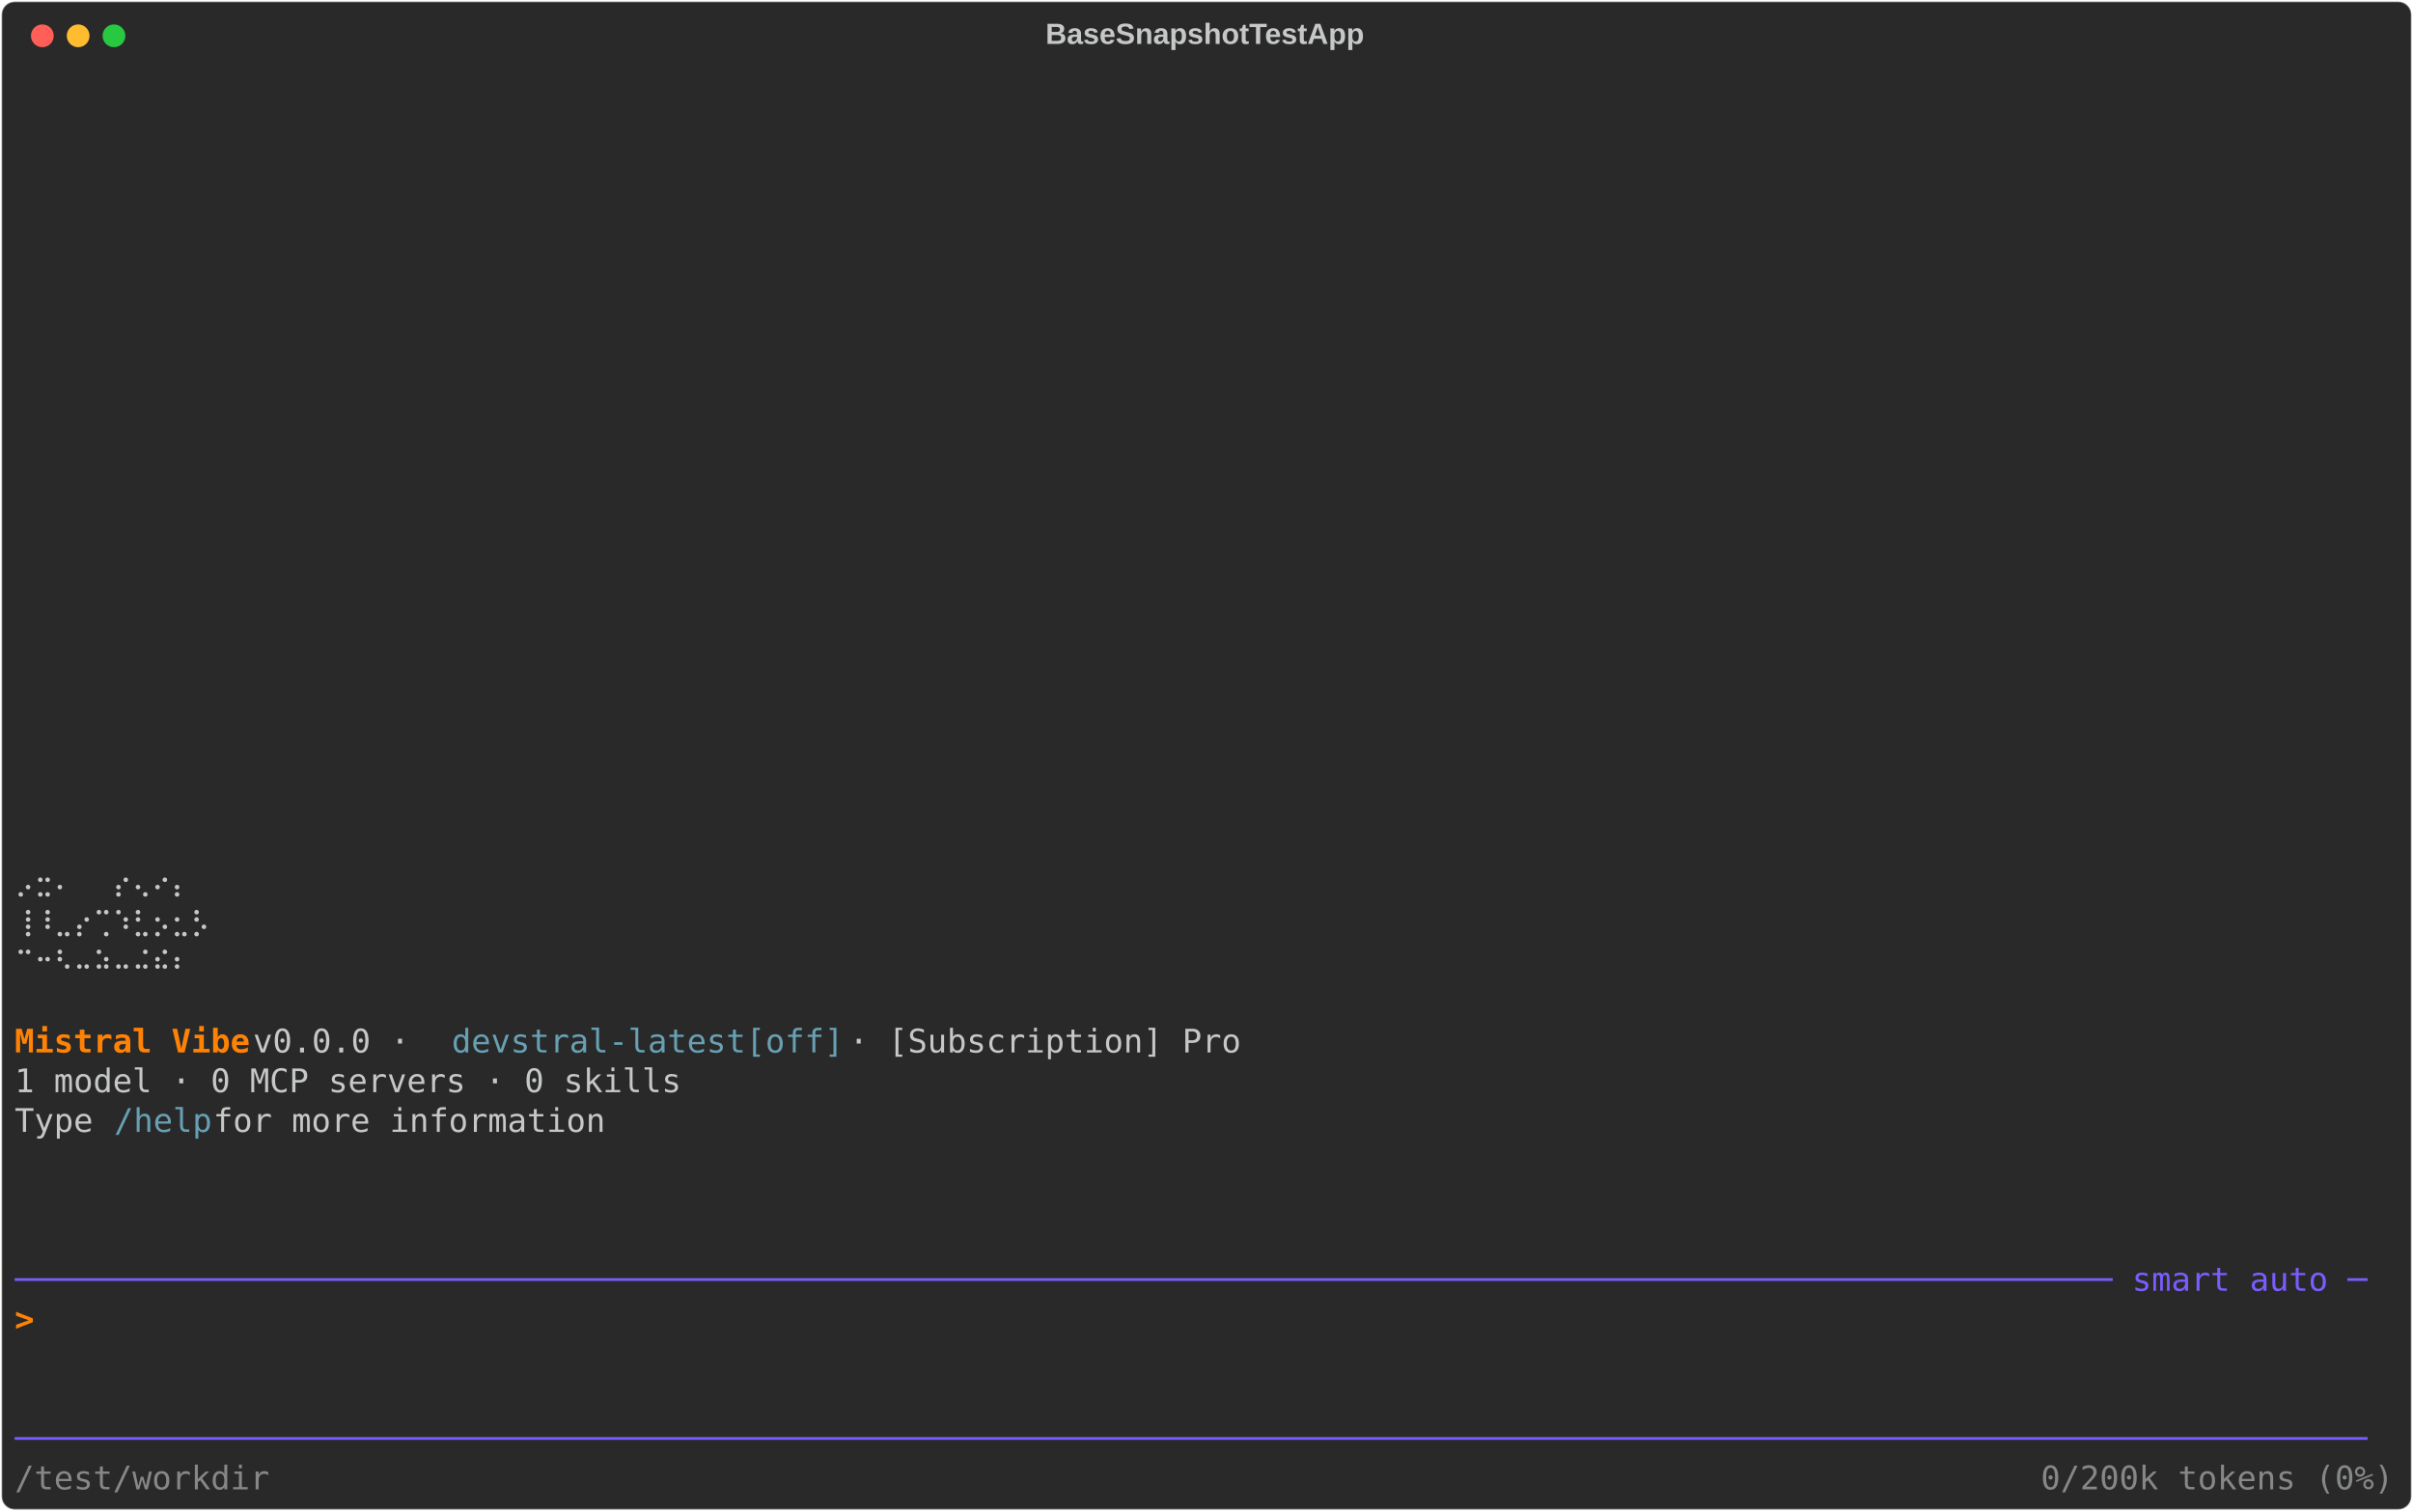
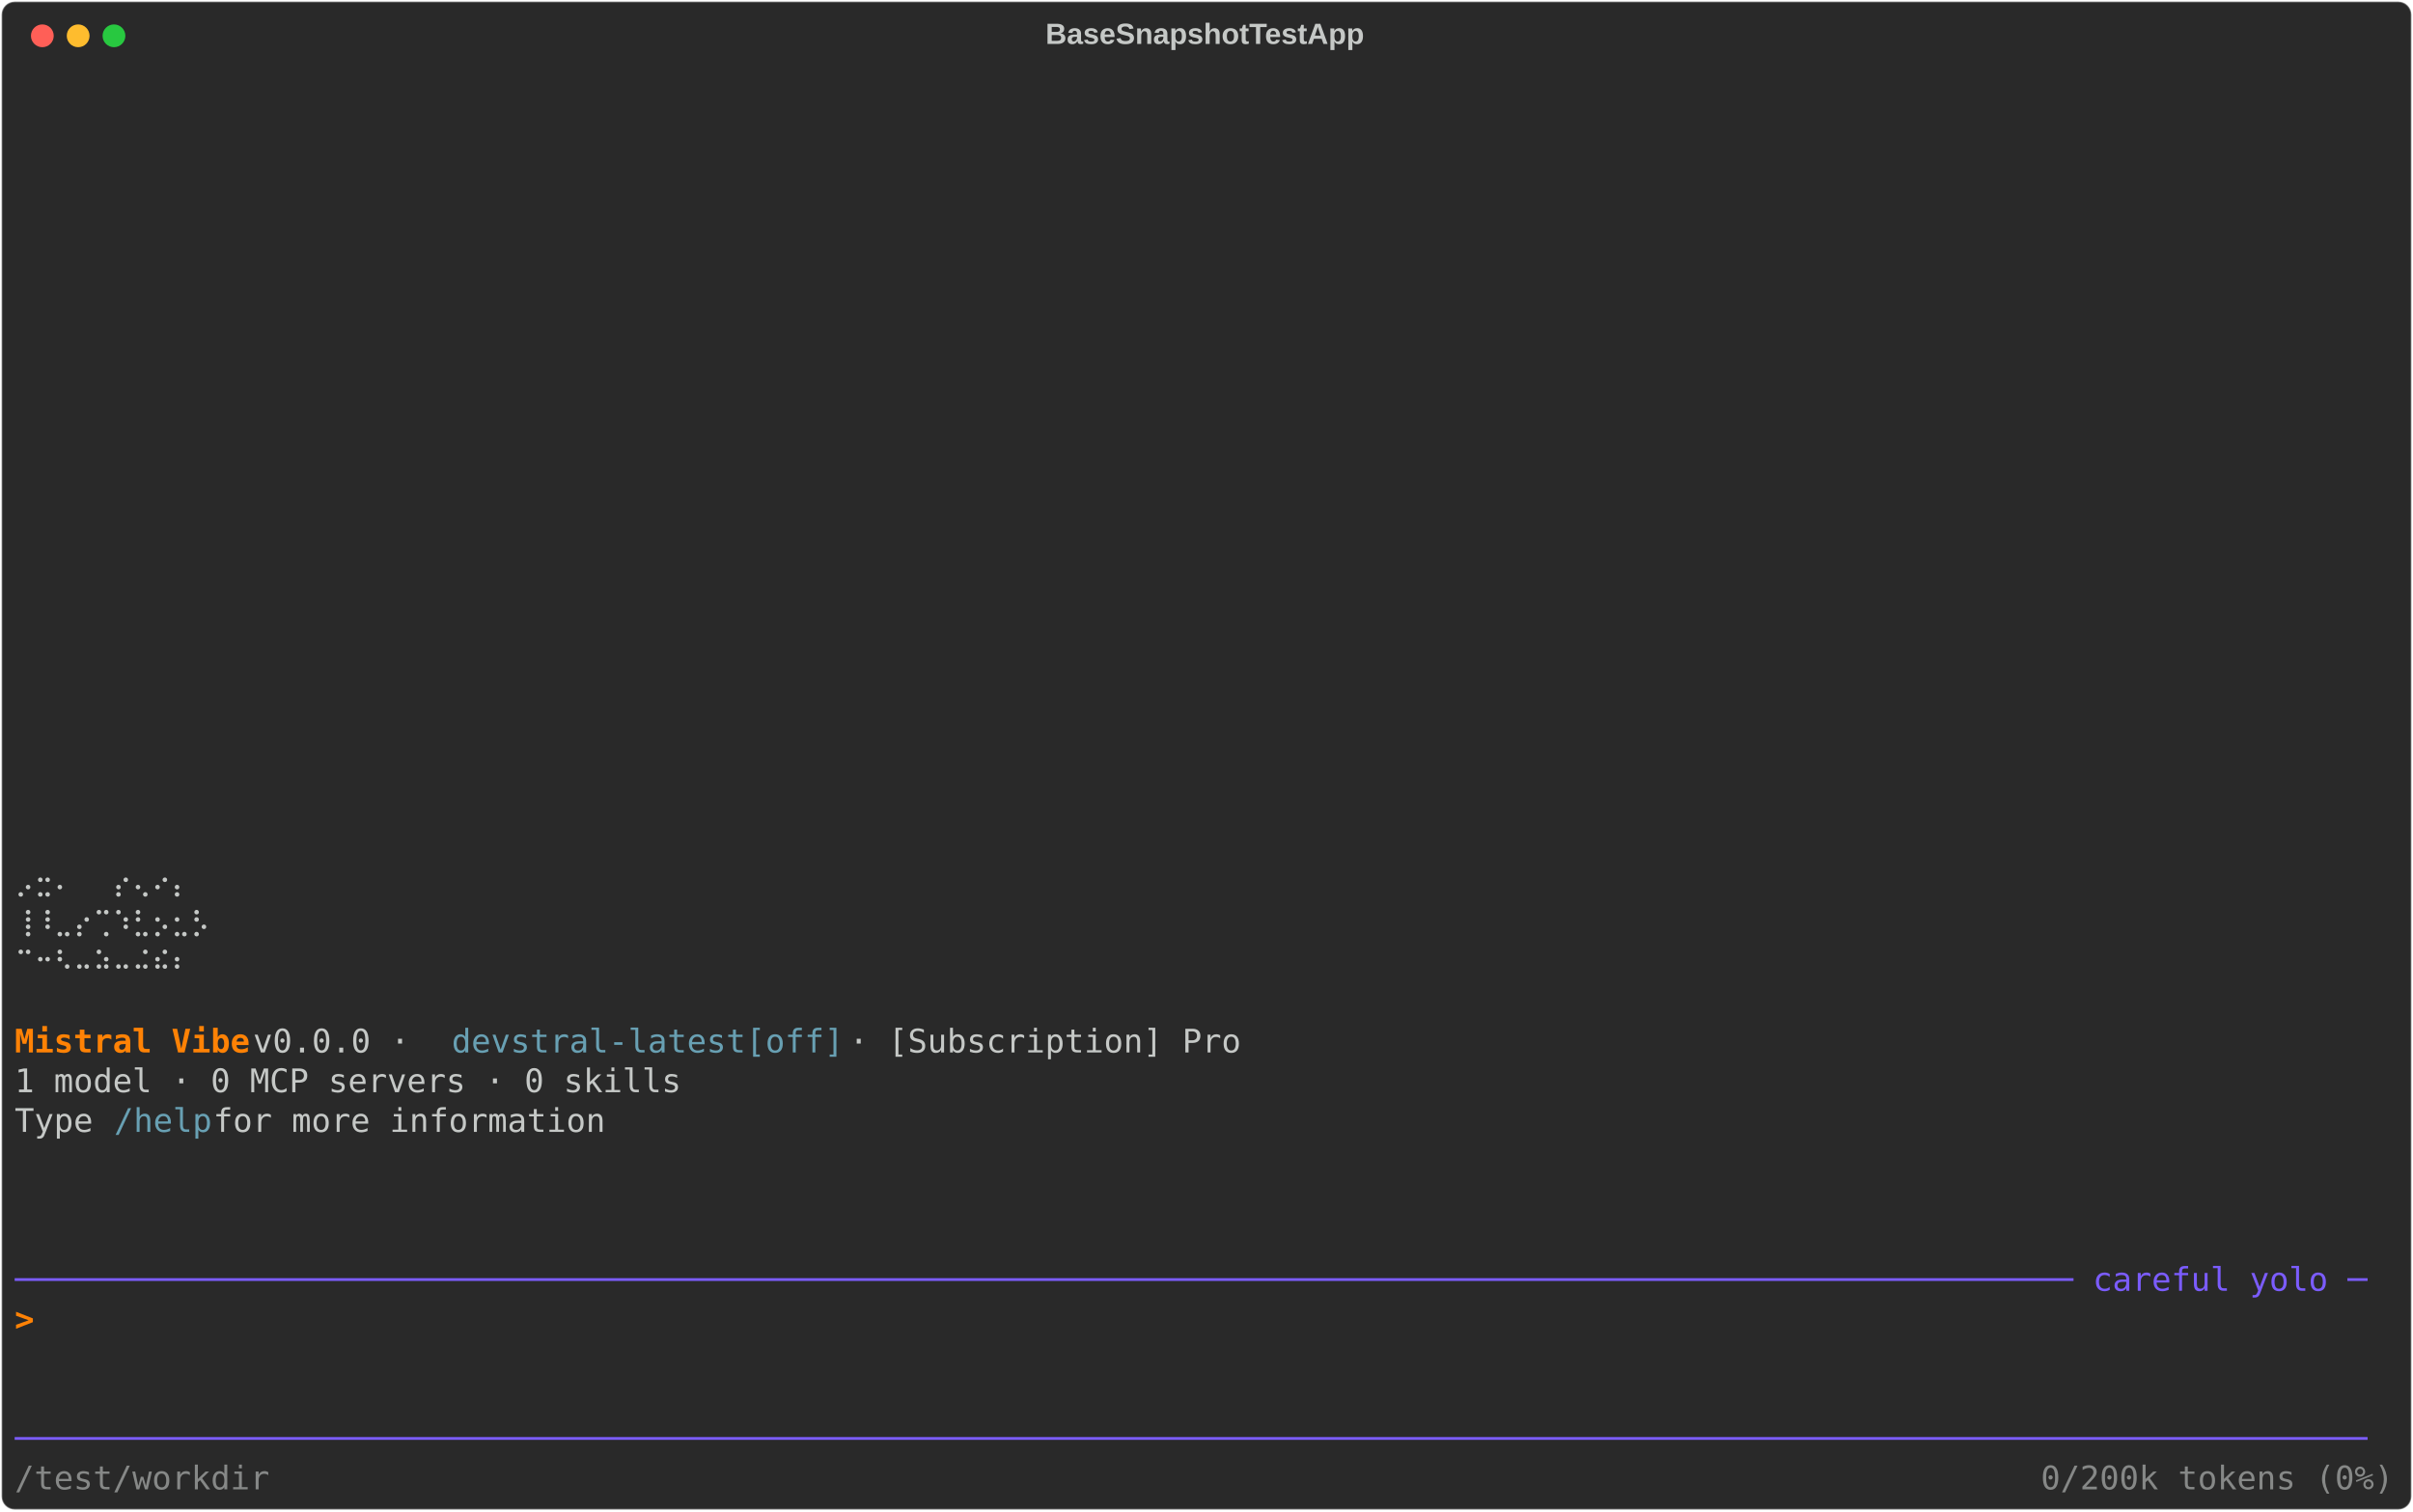
<svg xmlns="http://www.w3.org/2000/svg" class="rich-terminal" viewBox="0 0 1482 928.4">
  <style>

    @font-face {
        font-family: "Fira Code";
        src: local("FiraCode-Regular"),
                url("https://cdnjs.cloudflare.com/ajax/libs/firacode/6.2.0/woff2/FiraCode-Regular.woff2") format("woff2"),
                url("https://cdnjs.cloudflare.com/ajax/libs/firacode/6.2.0/woff/FiraCode-Regular.woff") format("woff");
        font-style: normal;
        font-weight: 400;
    }
    @font-face {
        font-family: "Fira Code";
        src: local("FiraCode-Bold"),
                url("https://cdnjs.cloudflare.com/ajax/libs/firacode/6.2.0/woff2/FiraCode-Bold.woff2") format("woff2"),
                url("https://cdnjs.cloudflare.com/ajax/libs/firacode/6.2.0/woff/FiraCode-Bold.woff") format("woff");
        font-style: bold;
        font-weight: 700;
    }

    .terminal-matrix {
        font-family: Fira Code, monospace;
        font-size: 20px;
        line-height: 24.4px;
        font-variant-east-asian: full-width;
    }

    .terminal-title {
        font-size: 18px;
        font-weight: bold;
        font-family: arial;
    }

    .terminal-r1 { fill: #c5c8c6 }
.terminal-r2 { fill: #ff8205;font-weight: bold }
.terminal-r3 { fill: #68a0b3 }
.terminal-r4 { fill: #7b5cff }
.terminal-r5 { fill: #868887 }
    </style>
  <defs>
    <clipPath id="terminal-clip-terminal">
      <rect x="0" y="0" width="1463.0" height="877.4" />
    </clipPath>
    <clipPath id="terminal-line-0">
      <rect x="0" y="1.5" width="1464" height="24.65" />
    </clipPath>
    <clipPath id="terminal-line-1">
      <rect x="0" y="25.9" width="1464" height="24.65" />
    </clipPath>
    <clipPath id="terminal-line-2">
      <rect x="0" y="50.3" width="1464" height="24.65" />
    </clipPath>
    <clipPath id="terminal-line-3">
      <rect x="0" y="74.7" width="1464" height="24.65" />
    </clipPath>
    <clipPath id="terminal-line-4">
      <rect x="0" y="99.1" width="1464" height="24.65" />
    </clipPath>
    <clipPath id="terminal-line-5">
      <rect x="0" y="123.5" width="1464" height="24.65" />
    </clipPath>
    <clipPath id="terminal-line-6">
      <rect x="0" y="147.9" width="1464" height="24.65" />
    </clipPath>
    <clipPath id="terminal-line-7">
      <rect x="0" y="172.3" width="1464" height="24.65" />
    </clipPath>
    <clipPath id="terminal-line-8">
      <rect x="0" y="196.7" width="1464" height="24.65" />
    </clipPath>
    <clipPath id="terminal-line-9">
      <rect x="0" y="221.1" width="1464" height="24.65" />
    </clipPath>
    <clipPath id="terminal-line-10">
      <rect x="0" y="245.5" width="1464" height="24.65" />
    </clipPath>
    <clipPath id="terminal-line-11">
      <rect x="0" y="269.9" width="1464" height="24.65" />
    </clipPath>
    <clipPath id="terminal-line-12">
      <rect x="0" y="294.3" width="1464" height="24.65" />
    </clipPath>
    <clipPath id="terminal-line-13">
      <rect x="0" y="318.7" width="1464" height="24.65" />
    </clipPath>
    <clipPath id="terminal-line-14">
      <rect x="0" y="343.1" width="1464" height="24.65" />
    </clipPath>
    <clipPath id="terminal-line-15">
      <rect x="0" y="367.5" width="1464" height="24.65" />
    </clipPath>
    <clipPath id="terminal-line-16">
      <rect x="0" y="391.9" width="1464" height="24.65" />
    </clipPath>
    <clipPath id="terminal-line-17">
      <rect x="0" y="416.3" width="1464" height="24.65" />
    </clipPath>
    <clipPath id="terminal-line-18">
      <rect x="0" y="440.7" width="1464" height="24.65" />
    </clipPath>
    <clipPath id="terminal-line-19">
      <rect x="0" y="465.1" width="1464" height="24.65" />
    </clipPath>
    <clipPath id="terminal-line-20">
      <rect x="0" y="489.5" width="1464" height="24.65" />
    </clipPath>
    <clipPath id="terminal-line-21">
      <rect x="0" y="513.9" width="1464" height="24.65" />
    </clipPath>
    <clipPath id="terminal-line-22">
      <rect x="0" y="538.3" width="1464" height="24.65" />
    </clipPath>
    <clipPath id="terminal-line-23">
      <rect x="0" y="562.7" width="1464" height="24.65" />
    </clipPath>
    <clipPath id="terminal-line-24">
      <rect x="0" y="587.1" width="1464" height="24.65" />
    </clipPath>
    <clipPath id="terminal-line-25">
      <rect x="0" y="611.5" width="1464" height="24.65" />
    </clipPath>
    <clipPath id="terminal-line-26">
      <rect x="0" y="635.9" width="1464" height="24.65" />
    </clipPath>
    <clipPath id="terminal-line-27">
      <rect x="0" y="660.3" width="1464" height="24.65" />
    </clipPath>
    <clipPath id="terminal-line-28">
      <rect x="0" y="684.7" width="1464" height="24.65" />
    </clipPath>
    <clipPath id="terminal-line-29">
      <rect x="0" y="709.1" width="1464" height="24.65" />
    </clipPath>
    <clipPath id="terminal-line-30">
      <rect x="0" y="733.5" width="1464" height="24.65" />
    </clipPath>
    <clipPath id="terminal-line-31">
      <rect x="0" y="757.9" width="1464" height="24.65" />
    </clipPath>
    <clipPath id="terminal-line-32">
      <rect x="0" y="782.3" width="1464" height="24.65" />
    </clipPath>
    <clipPath id="terminal-line-33">
      <rect x="0" y="806.7" width="1464" height="24.65" />
    </clipPath>
    <clipPath id="terminal-line-34">
      <rect x="0" y="831.1" width="1464" height="24.65" />
    </clipPath>
  </defs>
  <rect fill="#292929" stroke="rgba(255,255,255,0.35)" stroke-width="1" x="1" y="1" width="1480" height="926.4" rx="8" />
  <text class="terminal-title" fill="#c5c8c6" text-anchor="middle" x="740" y="27">BaseSnapshotTestApp</text>
  <g transform="translate(26,22)">
    <circle cx="0" cy="0" r="7" fill="#ff5f57" />
    <circle cx="22" cy="0" r="7" fill="#febc2e" />
    <circle cx="44" cy="0" r="7" fill="#28c840" />
  </g>
  <g transform="translate(9, 41)" clip-path="url(#terminal-clip-terminal)">
    <g class="terminal-matrix">
      <text class="terminal-r1" x="1464" y="20" textLength="12.2" clip-path="url(#terminal-line-0)">
</text>
      <text class="terminal-r1" x="1464" y="44.4" textLength="12.2" clip-path="url(#terminal-line-1)">
</text>
      <text class="terminal-r1" x="1464" y="68.8" textLength="12.2" clip-path="url(#terminal-line-2)">
</text>
      <text class="terminal-r1" x="1464" y="93.2" textLength="12.2" clip-path="url(#terminal-line-3)">
</text>
      <text class="terminal-r1" x="1464" y="117.6" textLength="12.2" clip-path="url(#terminal-line-4)">
</text>
      <text class="terminal-r1" x="1464" y="142" textLength="12.2" clip-path="url(#terminal-line-5)">
</text>
      <text class="terminal-r1" x="1464" y="166.4" textLength="12.2" clip-path="url(#terminal-line-6)">
</text>
      <text class="terminal-r1" x="1464" y="190.8" textLength="12.2" clip-path="url(#terminal-line-7)">
</text>
      <text class="terminal-r1" x="1464" y="215.2" textLength="12.2" clip-path="url(#terminal-line-8)">
</text>
      <text class="terminal-r1" x="1464" y="239.6" textLength="12.2" clip-path="url(#terminal-line-9)">
</text>
      <text class="terminal-r1" x="1464" y="264" textLength="12.2" clip-path="url(#terminal-line-10)">
</text>
      <text class="terminal-r1" x="1464" y="288.4" textLength="12.2" clip-path="url(#terminal-line-11)">
</text>
      <text class="terminal-r1" x="1464" y="312.8" textLength="12.2" clip-path="url(#terminal-line-12)">
</text>
      <text class="terminal-r1" x="1464" y="337.2" textLength="12.2" clip-path="url(#terminal-line-13)">
</text>
      <text class="terminal-r1" x="1464" y="361.6" textLength="12.2" clip-path="url(#terminal-line-14)">
</text>
      <text class="terminal-r1" x="1464" y="386" textLength="12.2" clip-path="url(#terminal-line-15)">
</text>
      <text class="terminal-r1" x="1464" y="410.4" textLength="12.2" clip-path="url(#terminal-line-16)">
</text>
      <text class="terminal-r1" x="1464" y="434.8" textLength="12.2" clip-path="url(#terminal-line-17)">
</text>
      <text class="terminal-r1" x="1464" y="459.2" textLength="12.2" clip-path="url(#terminal-line-18)">
</text>
      <text class="terminal-r1" x="1464" y="483.6" textLength="12.2" clip-path="url(#terminal-line-19)">
</text>
      <text class="terminal-r1" x="0" y="508" textLength="134.2" clip-path="url(#terminal-line-20)">  ⡠⣒⠄  ⡔⢄⠔⡄</text>
      <text class="terminal-r1" x="1464" y="508" textLength="12.2" clip-path="url(#terminal-line-20)">
</text>
      <text class="terminal-r1" x="0" y="532.4" textLength="134.2" clip-path="url(#terminal-line-21)"> ⢸⠸⣀⡔⢉⠱⣃⡢⣂⡣</text>
      <text class="terminal-r1" x="1464" y="532.4" textLength="12.2" clip-path="url(#terminal-line-21)">
</text>
      <text class="terminal-r1" x="0" y="556.8" textLength="134.2" clip-path="url(#terminal-line-22)">  ⠉⠒⠣⠤⠵⠤⠬⠮⠆</text>
      <text class="terminal-r1" x="1464" y="556.8" textLength="12.2" clip-path="url(#terminal-line-22)">
</text>
      <text class="terminal-r1" x="1464" y="581.2" textLength="12.2" clip-path="url(#terminal-line-23)">
</text>
      <text class="terminal-r2" x="0" y="605.6" textLength="146.4" clip-path="url(#terminal-line-24)">Mistral Vibe</text>
      <text class="terminal-r1" x="146.4" y="605.6" textLength="122" clip-path="url(#terminal-line-24)"> v0.0.0 · </text>
      <text class="terminal-r3" x="268.4" y="605.6" textLength="244" clip-path="url(#terminal-line-24)">devstral-latest[off]</text>
      <text class="terminal-r1" x="512.4" y="605.6" textLength="256.2" clip-path="url(#terminal-line-24)"> · [Subscription] Pro</text>
      <text class="terminal-r1" x="1464" y="605.6" textLength="12.2" clip-path="url(#terminal-line-24)">
</text>
      <text class="terminal-r1" x="0" y="630" textLength="414.8" clip-path="url(#terminal-line-25)">1 model · 0 MCP servers · 0 skills</text>
      <text class="terminal-r1" x="1464" y="630" textLength="12.2" clip-path="url(#terminal-line-25)">
</text>
      <text class="terminal-r1" x="0" y="654.4" textLength="61" clip-path="url(#terminal-line-26)">Type </text>
      <text class="terminal-r3" x="61" y="654.4" textLength="61" clip-path="url(#terminal-line-26)">/help</text>
      <text class="terminal-r1" x="122" y="654.4" textLength="256.2" clip-path="url(#terminal-line-26)"> for more information</text>
      <text class="terminal-r1" x="1464" y="654.4" textLength="12.2" clip-path="url(#terminal-line-26)">
</text>
      <text class="terminal-r1" x="1464" y="678.8" textLength="12.2" clip-path="url(#terminal-line-27)">
</text>
      <text class="terminal-r1" x="1464" y="703.2" textLength="12.2" clip-path="url(#terminal-line-28)">
</text>
      <text class="terminal-r1" x="1464" y="727.6" textLength="12.2" clip-path="url(#terminal-line-29)">
</text>
-       <text class="terminal-r4" x="0" y="752" textLength="1464" clip-path="url(#terminal-line-30)">─────────────────────────────────────────────────────────────────────────────────────────────────────────── smart auto ─</text>
+       <text class="terminal-r4" x="0" y="752" textLength="1464" clip-path="url(#terminal-line-30)">───────────────────────────────────────────────────────────────────────────────────────────────────────── careful yolo ─</text>
      <text class="terminal-r1" x="1464" y="752" textLength="12.2" clip-path="url(#terminal-line-30)">
</text>
      <text class="terminal-r2" x="0" y="776.4" textLength="12.2" clip-path="url(#terminal-line-31)">&gt;</text>
      <text class="terminal-r1" x="1464" y="776.4" textLength="12.2" clip-path="url(#terminal-line-31)">
</text>
      <text class="terminal-r1" x="1464" y="800.8" textLength="12.2" clip-path="url(#terminal-line-32)">
</text>
      <text class="terminal-r1" x="1464" y="825.2" textLength="12.2" clip-path="url(#terminal-line-33)">
</text>
      <text class="terminal-r4" x="0" y="849.6" textLength="1464" clip-path="url(#terminal-line-34)">────────────────────────────────────────────────────────────────────────────────────────────────────────────────────────</text>
      <text class="terminal-r1" x="1464" y="849.6" textLength="12.2" clip-path="url(#terminal-line-34)">
</text>
      <text class="terminal-r5" x="0" y="874" textLength="158.6" clip-path="url(#terminal-line-35)">/test/workdir</text>
      <text class="terminal-r5" x="1244.4" y="874" textLength="219.6" clip-path="url(#terminal-line-35)">0/200k tokens (0%)</text>
    </g>
  </g>
</svg>
